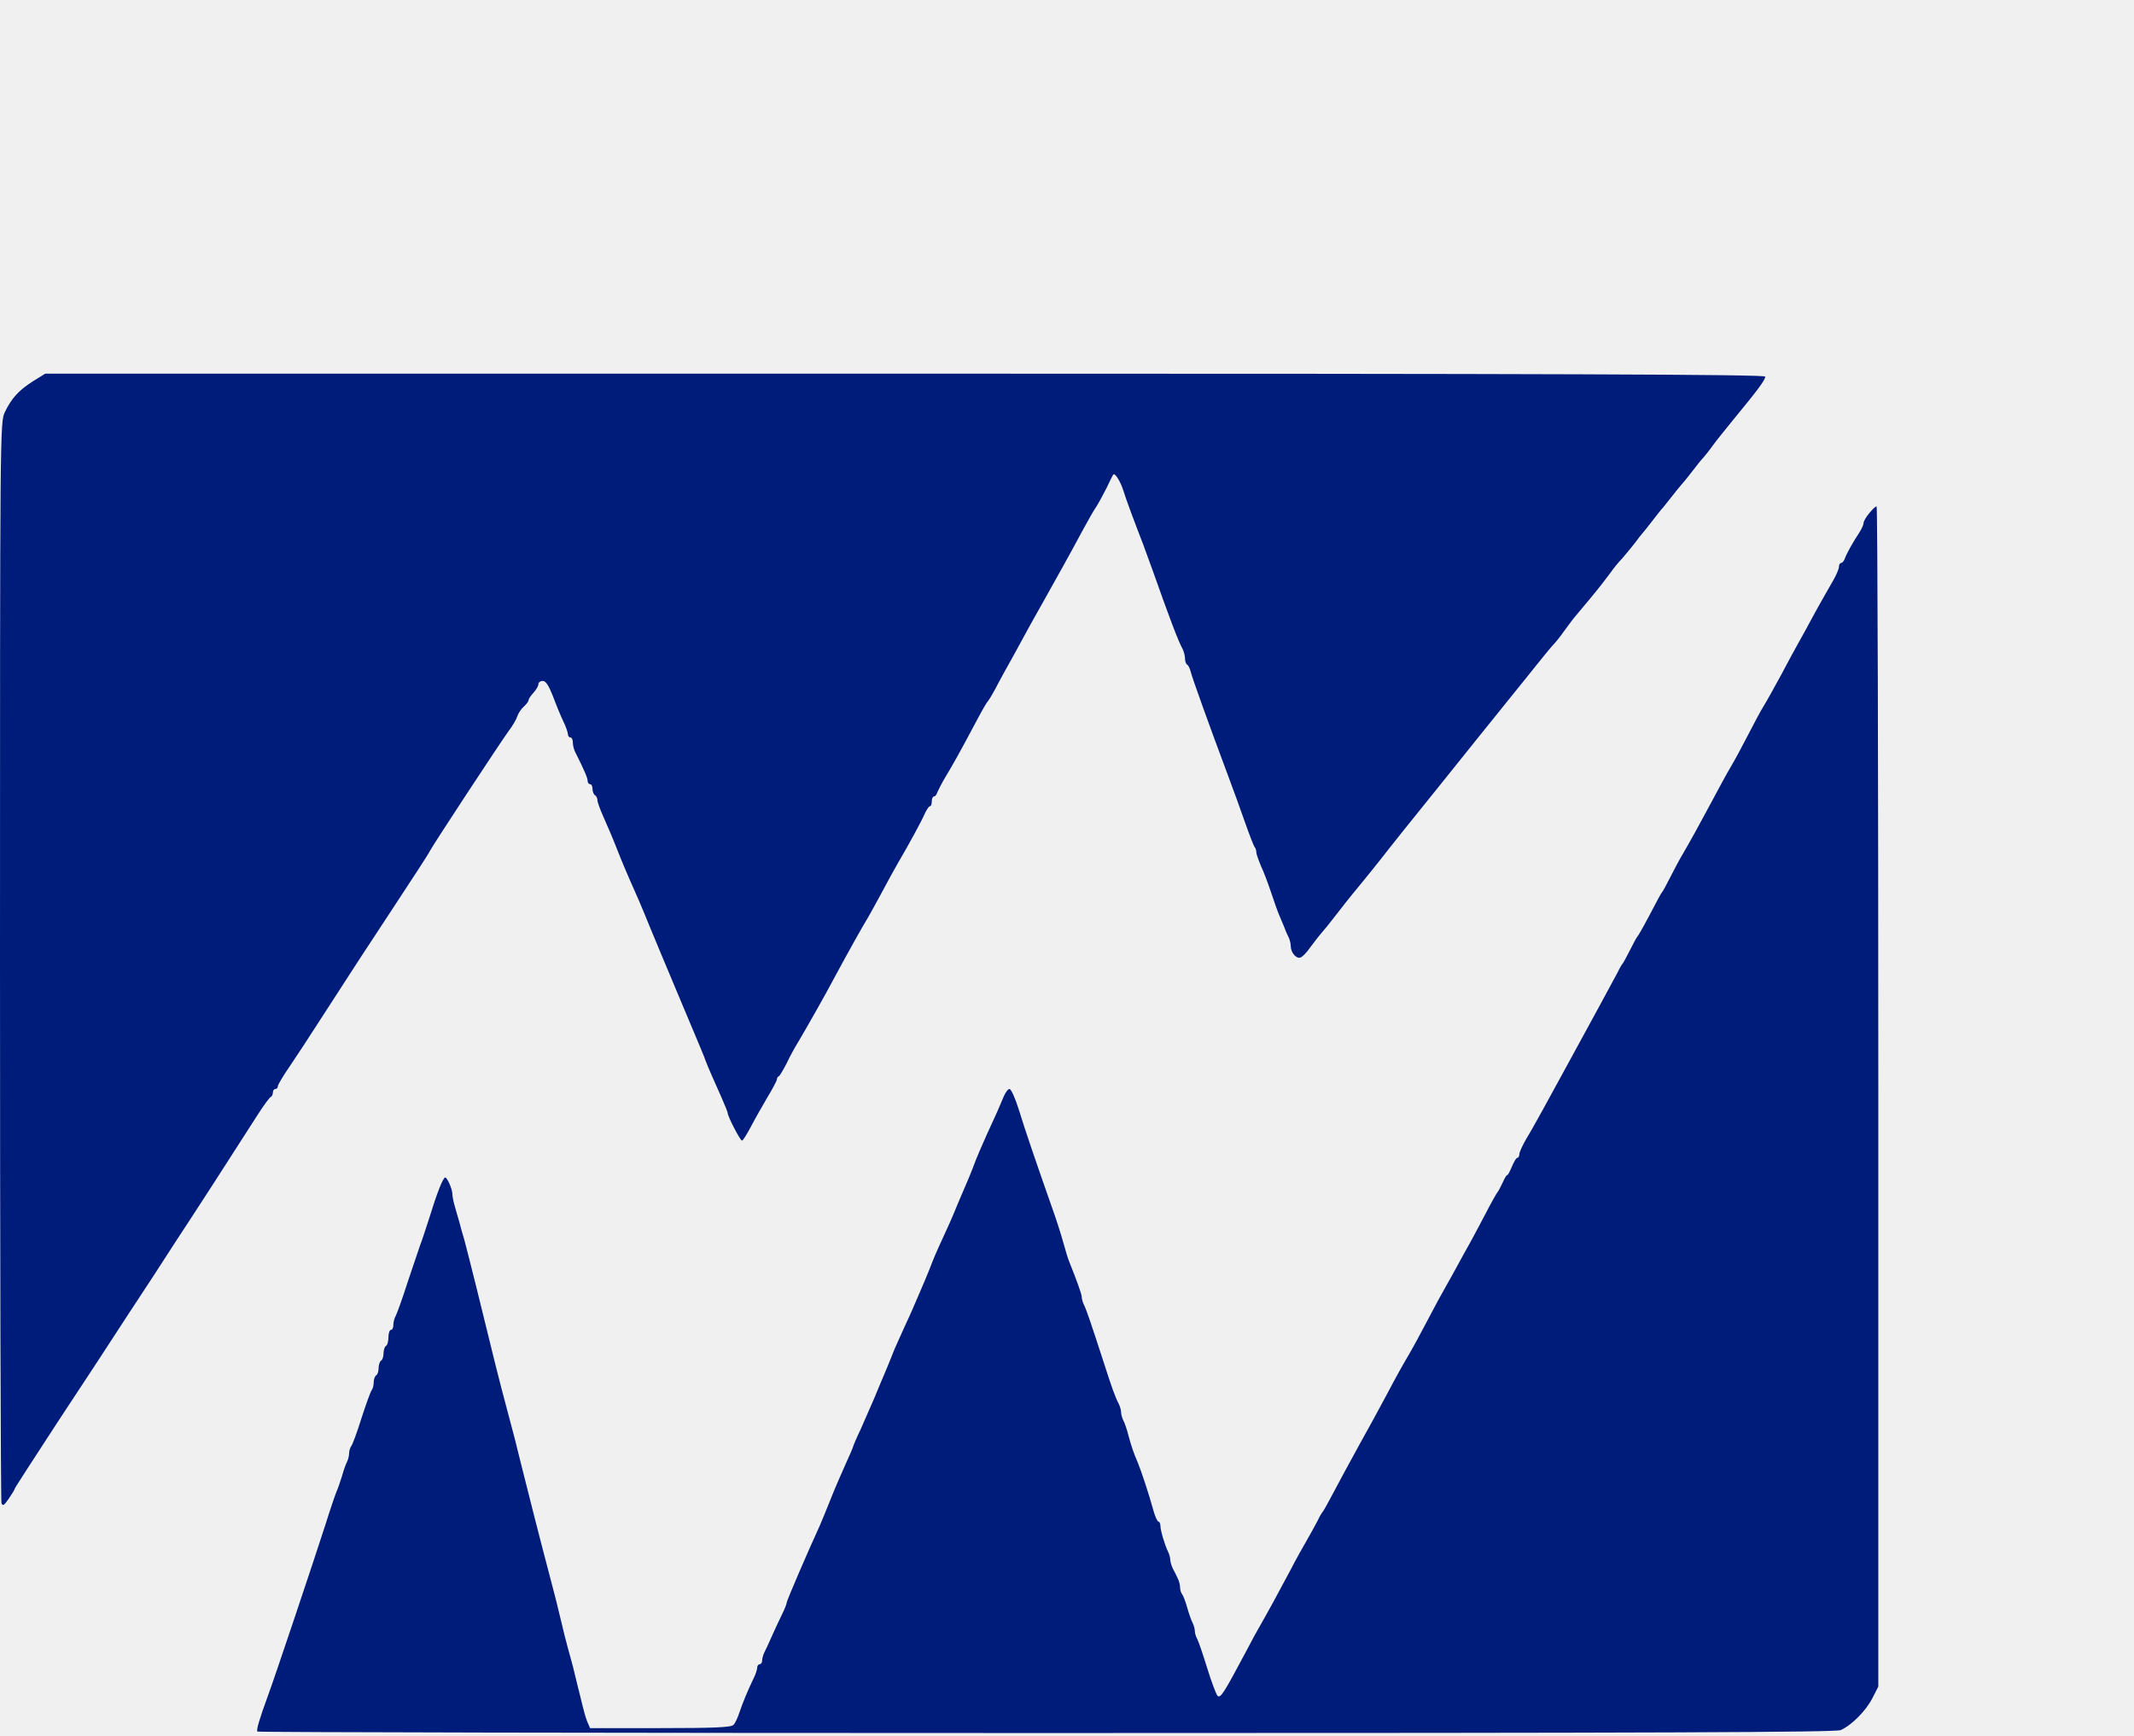
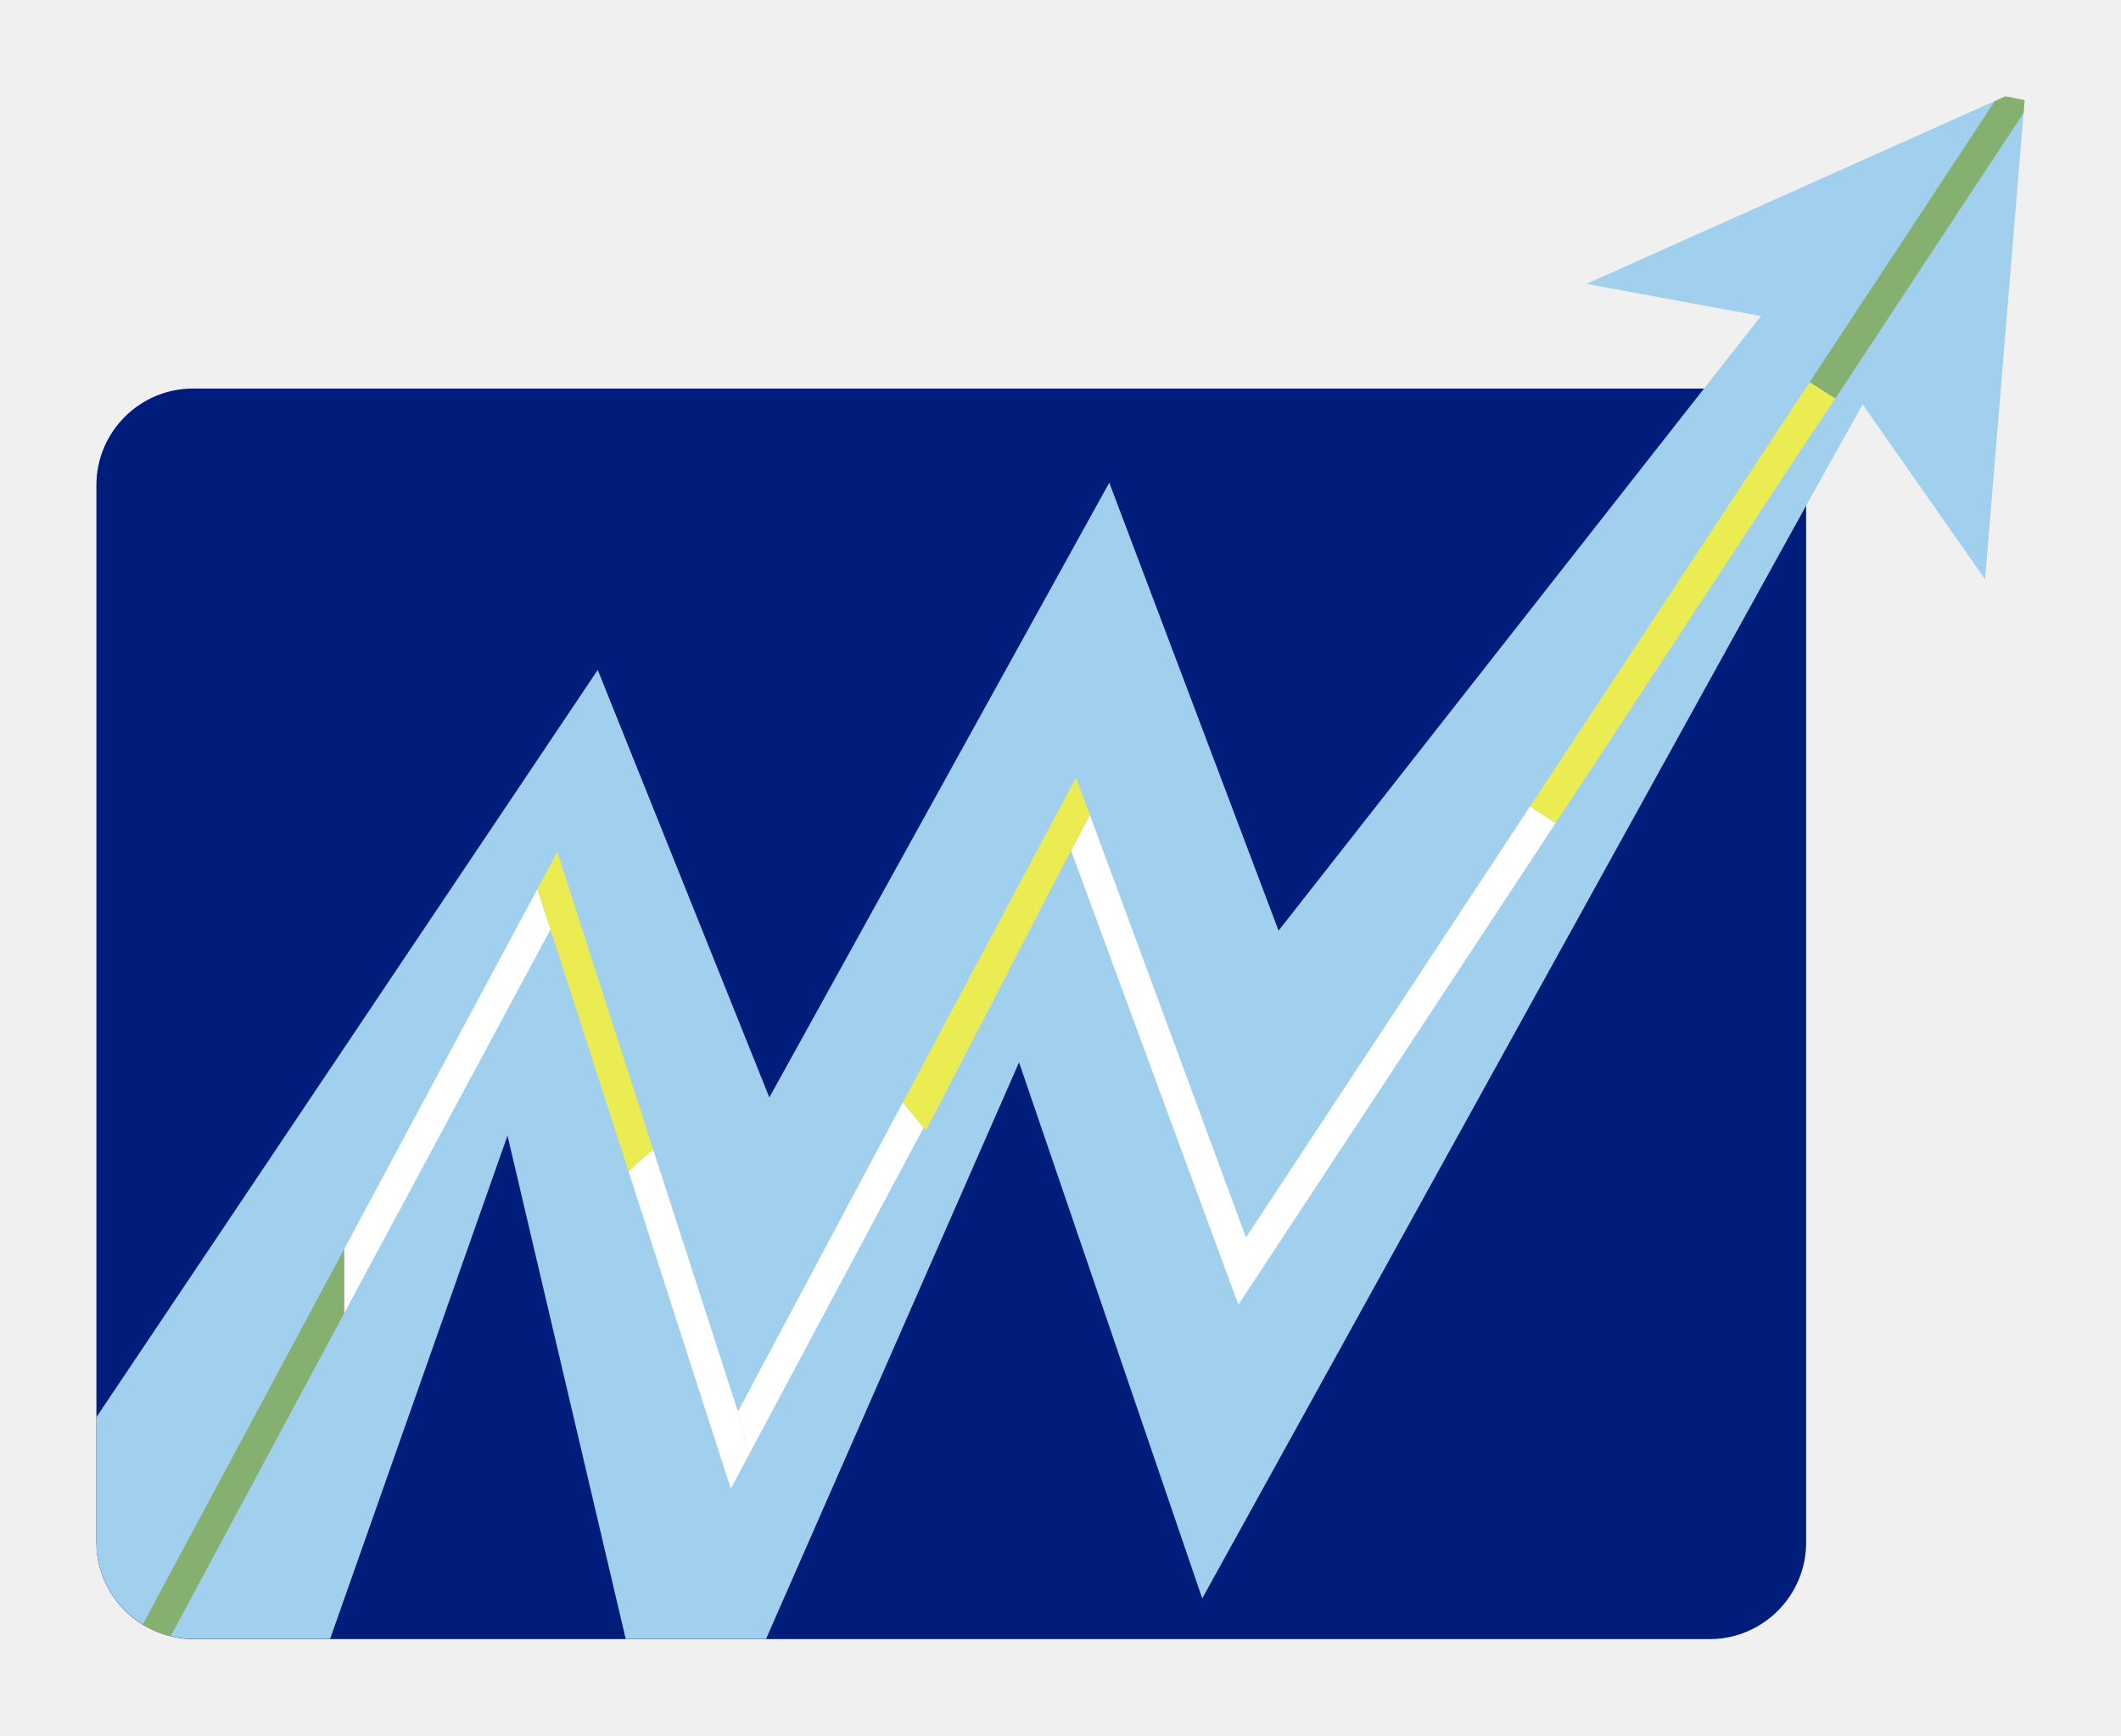
- <svg xmlns="http://www.w3.org/2000/svg" version="1.0" width="868pt" height="706pt" viewBox="0 0 868 706" preserveAspectRatio="xMidYMid meet">
-   <g transform="translate(0,706) scale(0.1,-0.1)" fill="#001c7b" stroke="none">
-     <path fill="#001c7b" d="M134 5509 c-58 -37 -87 -69 -114 -125 -20 -40 -20 -67 -20 -2231 0 -1205 3 -2199 6 -2208 5 -13 11 -9 30 19 13 19 24 37 24 40 0 3 80 126 177 275 98 148 227 345 287 438 61 92 147 224 191 293 74 112 211 324 333 515 25 39 49 72 54 73 4 2 8 10 8 18 0 8 5 14 10 14 6 0 10 5 10 11 0 6 22 43 49 82 27 40 79 119 116 177 142 220 201 311 320 491 67 102 128 195 134 208 16 30 283 436 319 486 17 22 33 50 36 61 4 12 15 29 26 39 11 10 20 22 20 27 0 5 9 18 20 30 11 12 20 28 20 35 0 7 8 13 18 13 12 0 24 -19 41 -62 13 -35 32 -81 42 -102 11 -22 19 -46 19 -53 0 -7 5 -13 10 -13 6 0 10 -9 10 -20 0 -11 4 -28 9 -38 37 -74 51 -106 51 -118 0 -8 5 -14 10 -14 6 0 10 -9 10 -19 0 -11 5 -23 10 -26 6 -3 10 -13 10 -20 0 -8 11 -38 24 -67 13 -29 39 -89 56 -133 17 -44 41 -100 52 -125 29 -65 42 -94 83 -195 20 -49 73 -175 117 -280 98 -233 99 -235 108 -260 11 -29 34 -81 64 -148 14 -32 26 -61 26 -65 0 -14 51 -112 58 -112 4 0 20 26 37 58 16 31 47 85 67 119 21 35 38 67 38 72 0 5 3 11 8 13 4 2 18 26 32 53 13 28 34 66 46 85 32 54 114 198 149 265 45 84 118 215 137 245 8 14 33 59 55 100 22 41 50 93 63 115 47 80 98 174 111 204 8 17 17 31 21 31 5 0 8 9 8 20 0 11 4 20 9 20 5 0 11 8 14 18 4 9 18 37 33 62 27 44 62 107 114 205 37 70 54 99 60 105 3 3 15 23 27 45 11 22 31 58 43 80 13 22 38 69 58 105 19 36 63 115 97 175 63 113 94 167 160 290 21 39 45 81 55 95 9 14 27 48 41 75 13 28 25 52 27 54 6 10 29 -26 41 -64 10 -34 51 -143 81 -220 4 -11 22 -60 40 -110 70 -197 100 -277 121 -317 5 -10 9 -27 9 -37 0 -11 4 -22 9 -25 5 -3 11 -16 14 -28 5 -22 72 -209 152 -423 21 -55 52 -142 70 -193 18 -51 35 -95 39 -99 3 -3 6 -12 6 -20 0 -7 9 -32 19 -56 11 -23 29 -71 41 -107 12 -36 26 -76 32 -90 6 -14 15 -36 21 -50 5 -14 13 -33 18 -42 5 -10 9 -26 9 -36 0 -27 23 -54 40 -47 8 3 25 20 37 38 13 17 33 44 45 58 13 15 33 39 45 55 43 55 68 88 118 148 28 34 68 84 90 112 22 29 130 164 240 300 110 137 205 256 212 264 6 8 38 47 70 87 32 39 78 97 103 128 25 31 54 67 65 79 11 11 32 37 45 56 14 19 32 44 41 55 9 11 41 49 71 85 30 36 64 80 77 98 13 19 35 46 49 60 13 15 36 43 51 62 14 19 28 37 31 40 3 3 21 25 40 50 19 25 39 50 45 56 5 6 21 26 35 44 14 18 33 42 44 54 10 11 30 37 45 56 14 19 32 41 39 48 7 8 25 30 39 50 15 21 52 66 81 102 102 124 132 164 132 178 0 9 -859 12 -3498 12 l-3498 0 -50 -31z" />
-     <path fill="#001c7b" d="M7603 4972 c-13 -15 -23 -33 -23 -40 0 -7 -8 -24 -17 -38 -29 -44 -53 -88 -59 -106 -4 -10 -10 -18 -15 -18 -5 0 -9 -7 -9 -15 0 -8 -9 -30 -20 -50 -11 -19 -30 -52 -41 -72 -12 -21 -34 -60 -49 -88 -14 -27 -38 -70 -52 -95 -14 -25 -47 -85 -73 -135 -27 -49 -58 -106 -70 -125 -12 -19 -41 -73 -65 -120 -24 -47 -56 -106 -71 -131 -15 -25 -48 -86 -74 -135 -60 -112 -85 -157 -118 -214 -15 -25 -39 -70 -54 -100 -15 -30 -30 -57 -33 -60 -3 -3 -15 -25 -28 -50 -38 -73 -67 -125 -72 -130 -3 -3 -16 -27 -30 -55 -14 -27 -27 -52 -30 -55 -3 -3 -12 -18 -20 -35 -18 -34 -133 -246 -212 -390 -30 -55 -72 -131 -93 -170 -21 -38 -51 -92 -67 -118 -15 -26 -28 -54 -28 -62 0 -8 -4 -15 -8 -15 -5 0 -14 -16 -22 -35 -8 -19 -16 -35 -19 -35 -4 0 -12 -15 -20 -33 -8 -17 -17 -34 -20 -37 -3 -3 -26 -43 -50 -90 -25 -47 -53 -101 -64 -120 -11 -19 -32 -57 -47 -85 -15 -27 -37 -68 -50 -90 -13 -22 -46 -83 -73 -135 -27 -52 -64 -120 -82 -150 -18 -30 -54 -95 -80 -145 -51 -95 -80 -148 -112 -205 -30 -54 -104 -191 -127 -235 -12 -22 -23 -42 -26 -45 -3 -3 -12 -18 -20 -35 -8 -16 -28 -52 -44 -80 -16 -27 -46 -81 -66 -120 -52 -98 -93 -173 -120 -220 -13 -22 -40 -71 -60 -110 -92 -173 -106 -196 -118 -183 -6 7 -25 58 -42 113 -17 55 -35 108 -40 117 -6 10 -10 25 -10 33 0 8 -4 23 -9 33 -5 9 -15 37 -22 62 -7 25 -16 49 -21 55 -4 5 -8 17 -8 27 0 10 -4 27 -10 38 -5 11 -14 29 -20 40 -5 11 -10 27 -10 35 0 8 -4 23 -9 33 -13 26 -31 86 -31 105 0 9 -4 17 -8 17 -4 0 -14 21 -21 47 -17 63 -50 162 -63 193 -18 42 -25 63 -38 110 -6 25 -16 53 -21 62 -5 10 -9 25 -9 33 0 8 -4 23 -9 33 -16 31 -28 65 -64 177 -48 148 -68 207 -78 227 -5 10 -9 24 -9 32 0 11 -21 69 -50 141 -5 11 -16 47 -25 80 -9 33 -29 96 -45 140 -66 188 -110 316 -135 398 -15 48 -32 87 -39 87 -6 0 -17 -15 -24 -32 -18 -43 -24 -58 -68 -153 -20 -44 -43 -98 -51 -120 -15 -40 -24 -62 -58 -140 -9 -22 -21 -49 -25 -60 -4 -11 -22 -51 -40 -90 -31 -67 -43 -95 -60 -140 -8 -20 -22 -54 -55 -130 -9 -22 -30 -69 -47 -105 -16 -36 -34 -75 -39 -87 -5 -13 -13 -33 -18 -45 -5 -13 -16 -39 -24 -58 -8 -19 -27 -63 -41 -98 -15 -34 -40 -92 -56 -128 -17 -35 -30 -67 -30 -69 0 -2 -14 -35 -31 -72 -17 -38 -45 -102 -61 -143 -16 -41 -36 -88 -43 -105 -52 -113 -135 -307 -135 -314 0 -5 -8 -26 -19 -48 -10 -21 -29 -60 -41 -88 -12 -27 -26 -58 -31 -67 -5 -10 -9 -25 -9 -33 0 -8 -4 -15 -10 -15 -5 0 -10 -6 -10 -13 0 -8 -6 -27 -14 -43 -25 -52 -44 -98 -58 -139 -7 -22 -18 -46 -25 -52 -9 -10 -82 -13 -298 -13 l-285 0 -12 28 c-6 15 -14 44 -19 65 -5 20 -13 55 -19 77 -5 22 -14 57 -19 78 -5 20 -15 55 -21 77 -6 22 -20 76 -30 120 -10 44 -28 114 -39 155 -43 162 -103 399 -123 480 -11 47 -35 141 -54 210 -33 123 -57 219 -128 510 -20 80 -41 163 -47 185 -7 22 -16 56 -21 75 -6 19 -14 49 -19 66 -5 17 -9 38 -9 47 0 19 -21 67 -29 67 -9 0 -34 -64 -65 -165 -16 -49 -32 -99 -37 -110 -4 -11 -26 -76 -49 -145 -22 -69 -45 -133 -50 -142 -6 -10 -10 -27 -10 -38 0 -11 -4 -20 -10 -20 -5 0 -10 -13 -10 -29 0 -17 -4 -33 -10 -36 -5 -3 -10 -17 -10 -30 0 -13 -4 -27 -10 -30 -5 -3 -10 -17 -10 -30 0 -13 -4 -27 -10 -30 -5 -3 -10 -16 -10 -29 0 -12 -4 -26 -8 -31 -5 -6 -23 -57 -42 -115 -18 -58 -37 -109 -42 -114 -4 -6 -8 -18 -8 -28 0 -10 -4 -26 -9 -36 -5 -9 -14 -35 -20 -57 -7 -22 -16 -49 -21 -60 -5 -11 -25 -69 -44 -130 -44 -138 -210 -633 -235 -700 -37 -101 -49 -143 -44 -149 4 -3 1448 -6 3209 -6 2529 0 3209 3 3231 12 45 20 103 79 129 130 l24 47 0 2401 c0 1320 -3 2400 -7 2400 -5 0 -18 -13 -30 -28z" />
-   </g>
+ <svg xmlns="http://www.w3.org/2000/svg" id="Camada_1" viewBox="0 0 110 90">
+   <path d="m93.67,25.15v54.85c0,2.75-2.25,5-5,5H10c-.4,0-.77-.05-1.15-.15-.52-.12-1-.33-1.45-.6-1.42-.88-2.4-2.45-2.4-4.25V25.15c0-2.75,2.25-5,5-5h78.67c1.53,0,2.9.7,3.8,1.77.38.45.68.95.87,1.5.23.53.33,1.13.33,1.73Z" style="fill:#001d7b; stroke-width:0px;" />
+   <path d="m105,5.2l-.05.62v.02l-2,24.2-6.35-9.07-2.93,5.25-31.32,56.67-9.5-27.8-13.12,29.9h-7.28l-6.13-26.1-9.2,26.1h-7.12c-.4,0-.77-.05-1.15-.15-.52-.12-1-.33-1.45-.6-1.42-.88-2.4-2.45-2.4-4.25v-6.5l26-38.75,8.9,22.17,17.63-31.88,8.78,23.23,22.07-28.12,2.95-3.75-9.05-1.67,21.1-9.45.08-.03.55-.25,1,.2Z" style="fill:#a1cfee; stroke-width:0px;" />
+   <polygon points="46.82 57.17 47.9 58.48 38.85 75.42 38.27 73.2 46.82 57.17" style="fill:#fff; stroke-width:0px;" />
+   <polygon points="47.9 58.48 55.42 44.35 48.02 58.63 47.9 58.48" style="fill:#ebec52; stroke-width:0px;" />
+   <polygon points="28.55 48.2 17.85 68.1 17.85 64.77 27.87 46.1 28.55 48.2" style="fill:#fff; stroke-width:0px;" />
+   <polygon points="28.9 44.17 33.87 59.6 32.6 60.75 28.55 48.2 27.87 46.1 28.9 44.17" style="fill:#ebec52; stroke-width:0px;" />
+   <polygon points="79.35 41.82 80.68 42.68 64.23 67.65 64 67.05 55.55 44.12 56.52 42.25 64.62 64.17 79.35 41.82" style="fill:#fff; stroke-width:0px;" />
+   <polygon points="105 5.2 104.95 5.83 104.95 5.85 95.18 20.67 93.85 19.82 103.45 5.25 104 5 105 5.2" style="fill:#85b06f; stroke-width:0px;" />
+   <path d="m17.85,64.77v3.33l-5.92,11.02-3.08,5.73c-.52-.12-1-.33-1.45-.6l2.75-5.13,7.7-14.35Z" style="fill:#85b06f; stroke-width:0px;" />
+   <polygon points="38.85 75.42 37.9 77.2 32.6 60.75 33.87 59.6 38.27 73.2 38.85 75.42" style="fill:#fff; stroke-width:0px;" />
+   <polygon points="56.52 42.25 55.55 44.12 55.42 44.35 47.9 58.48 46.82 57.17 55.8 40.33 56.52 42.25" style="fill:#ebec52; stroke-width:0px;" />
+   <polygon points="95.18 20.67 93.67 22.92 80.68 42.68 79.35 41.82 93.85 19.82 95.18 20.67" style="fill:#ebec52; stroke-width:0px;" />
</svg>
